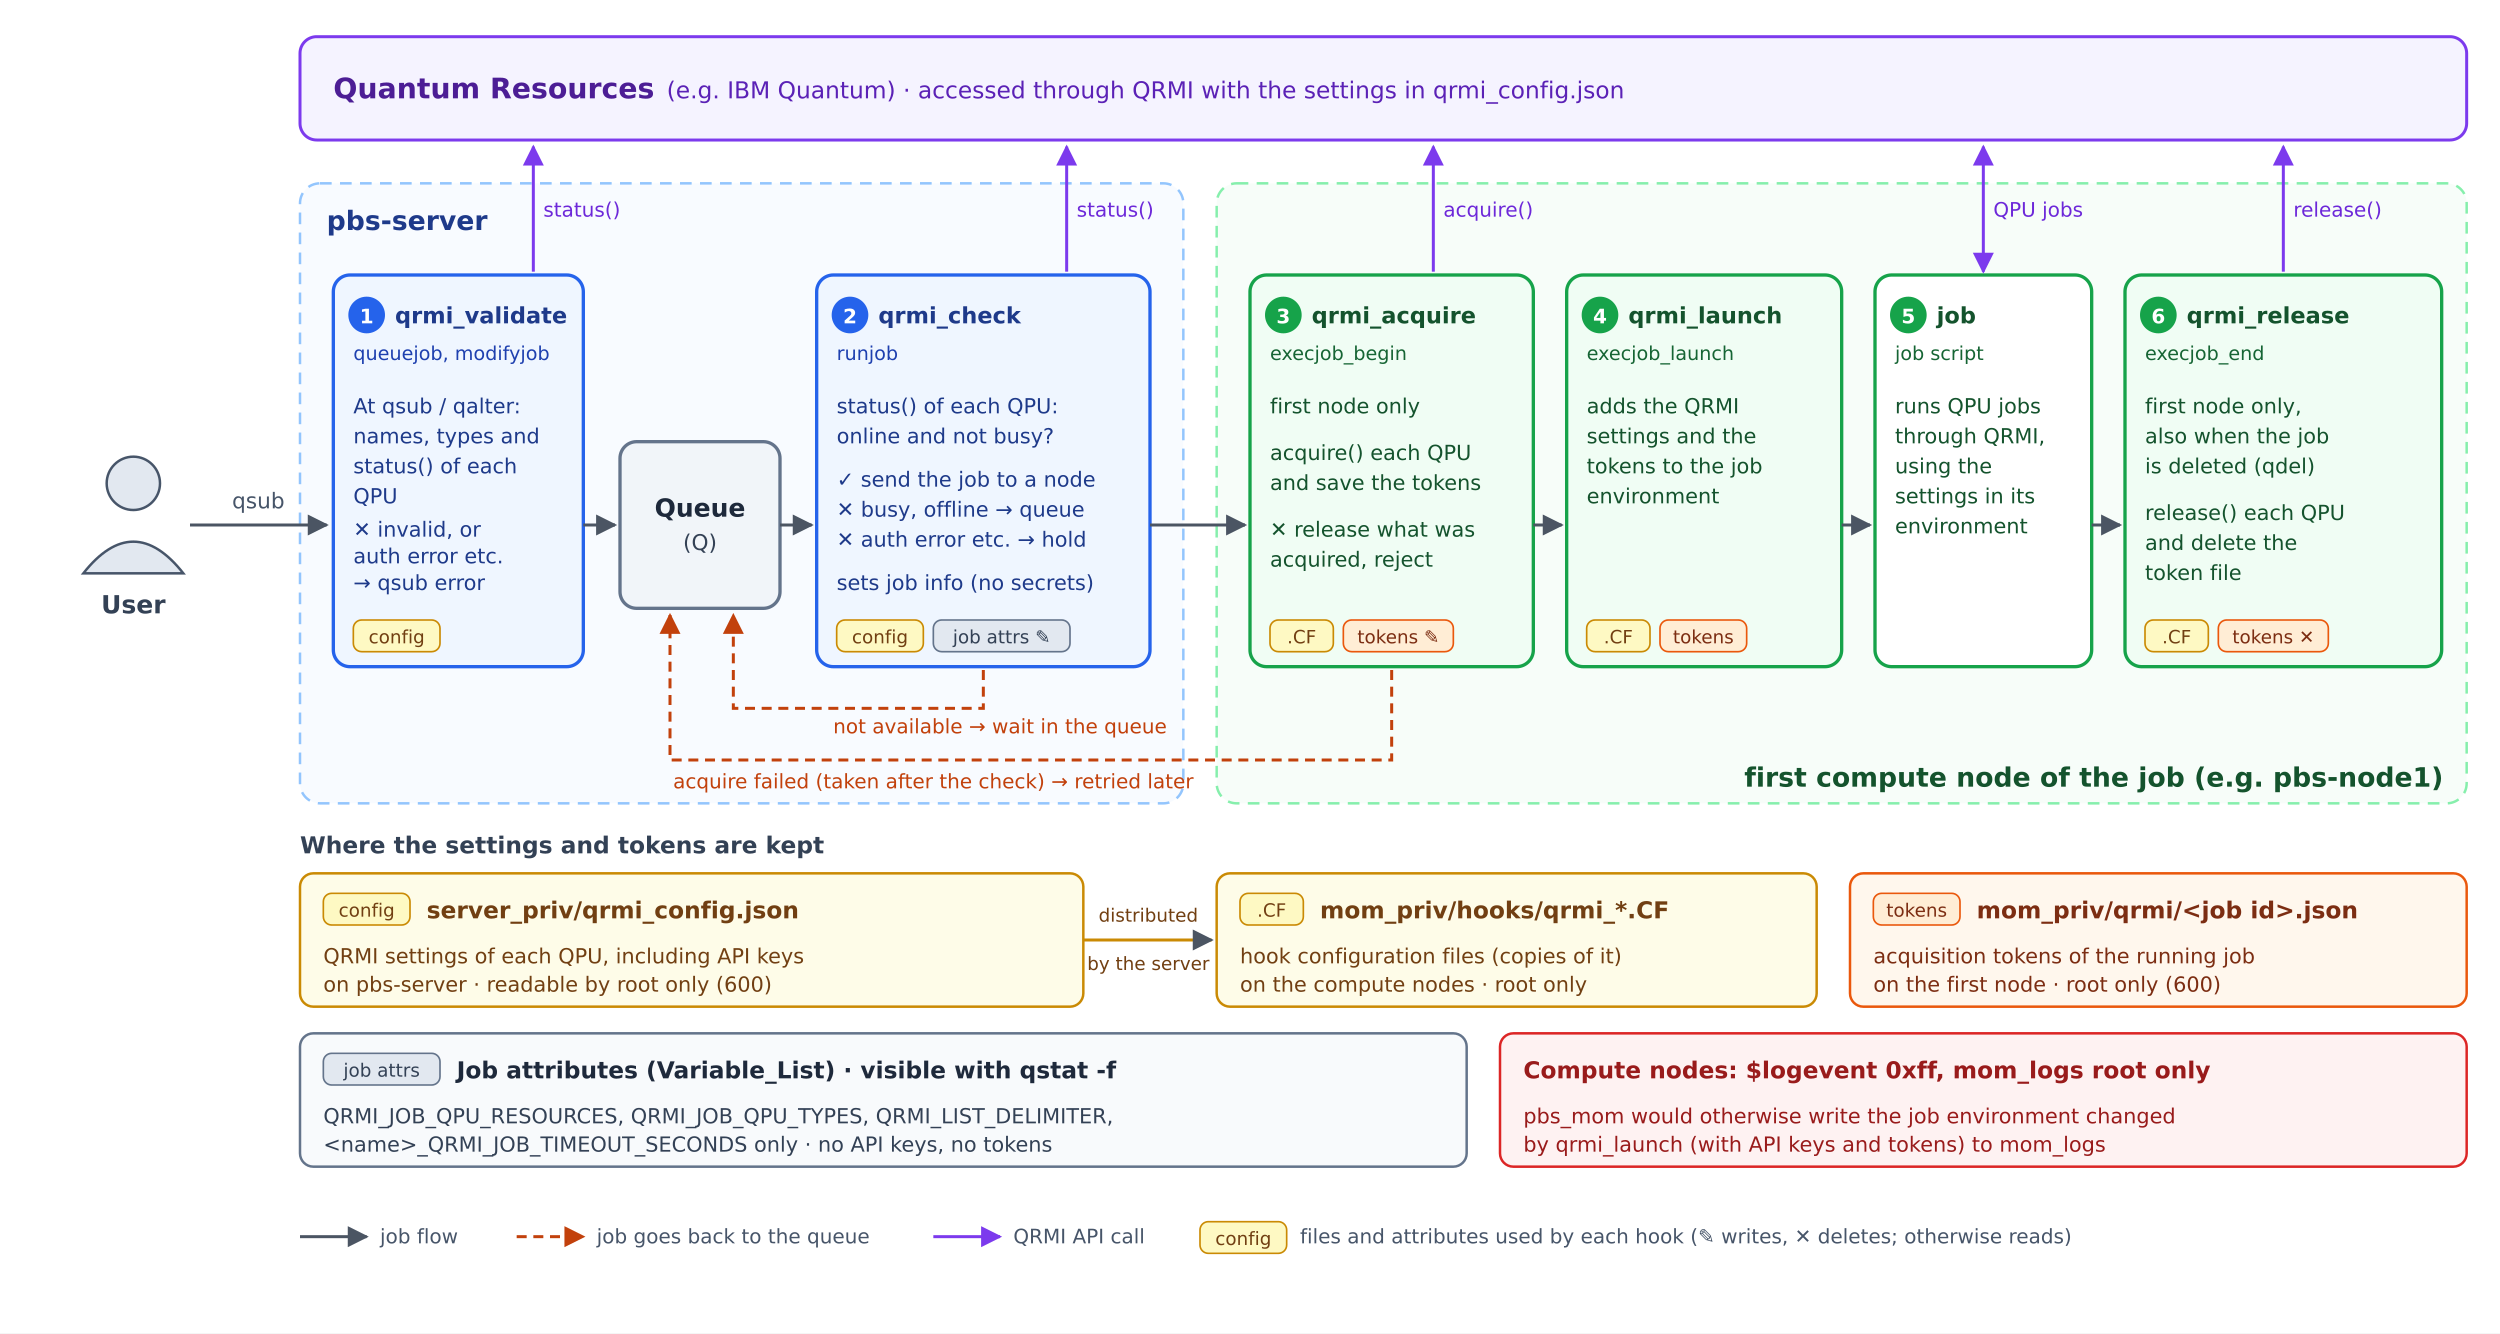
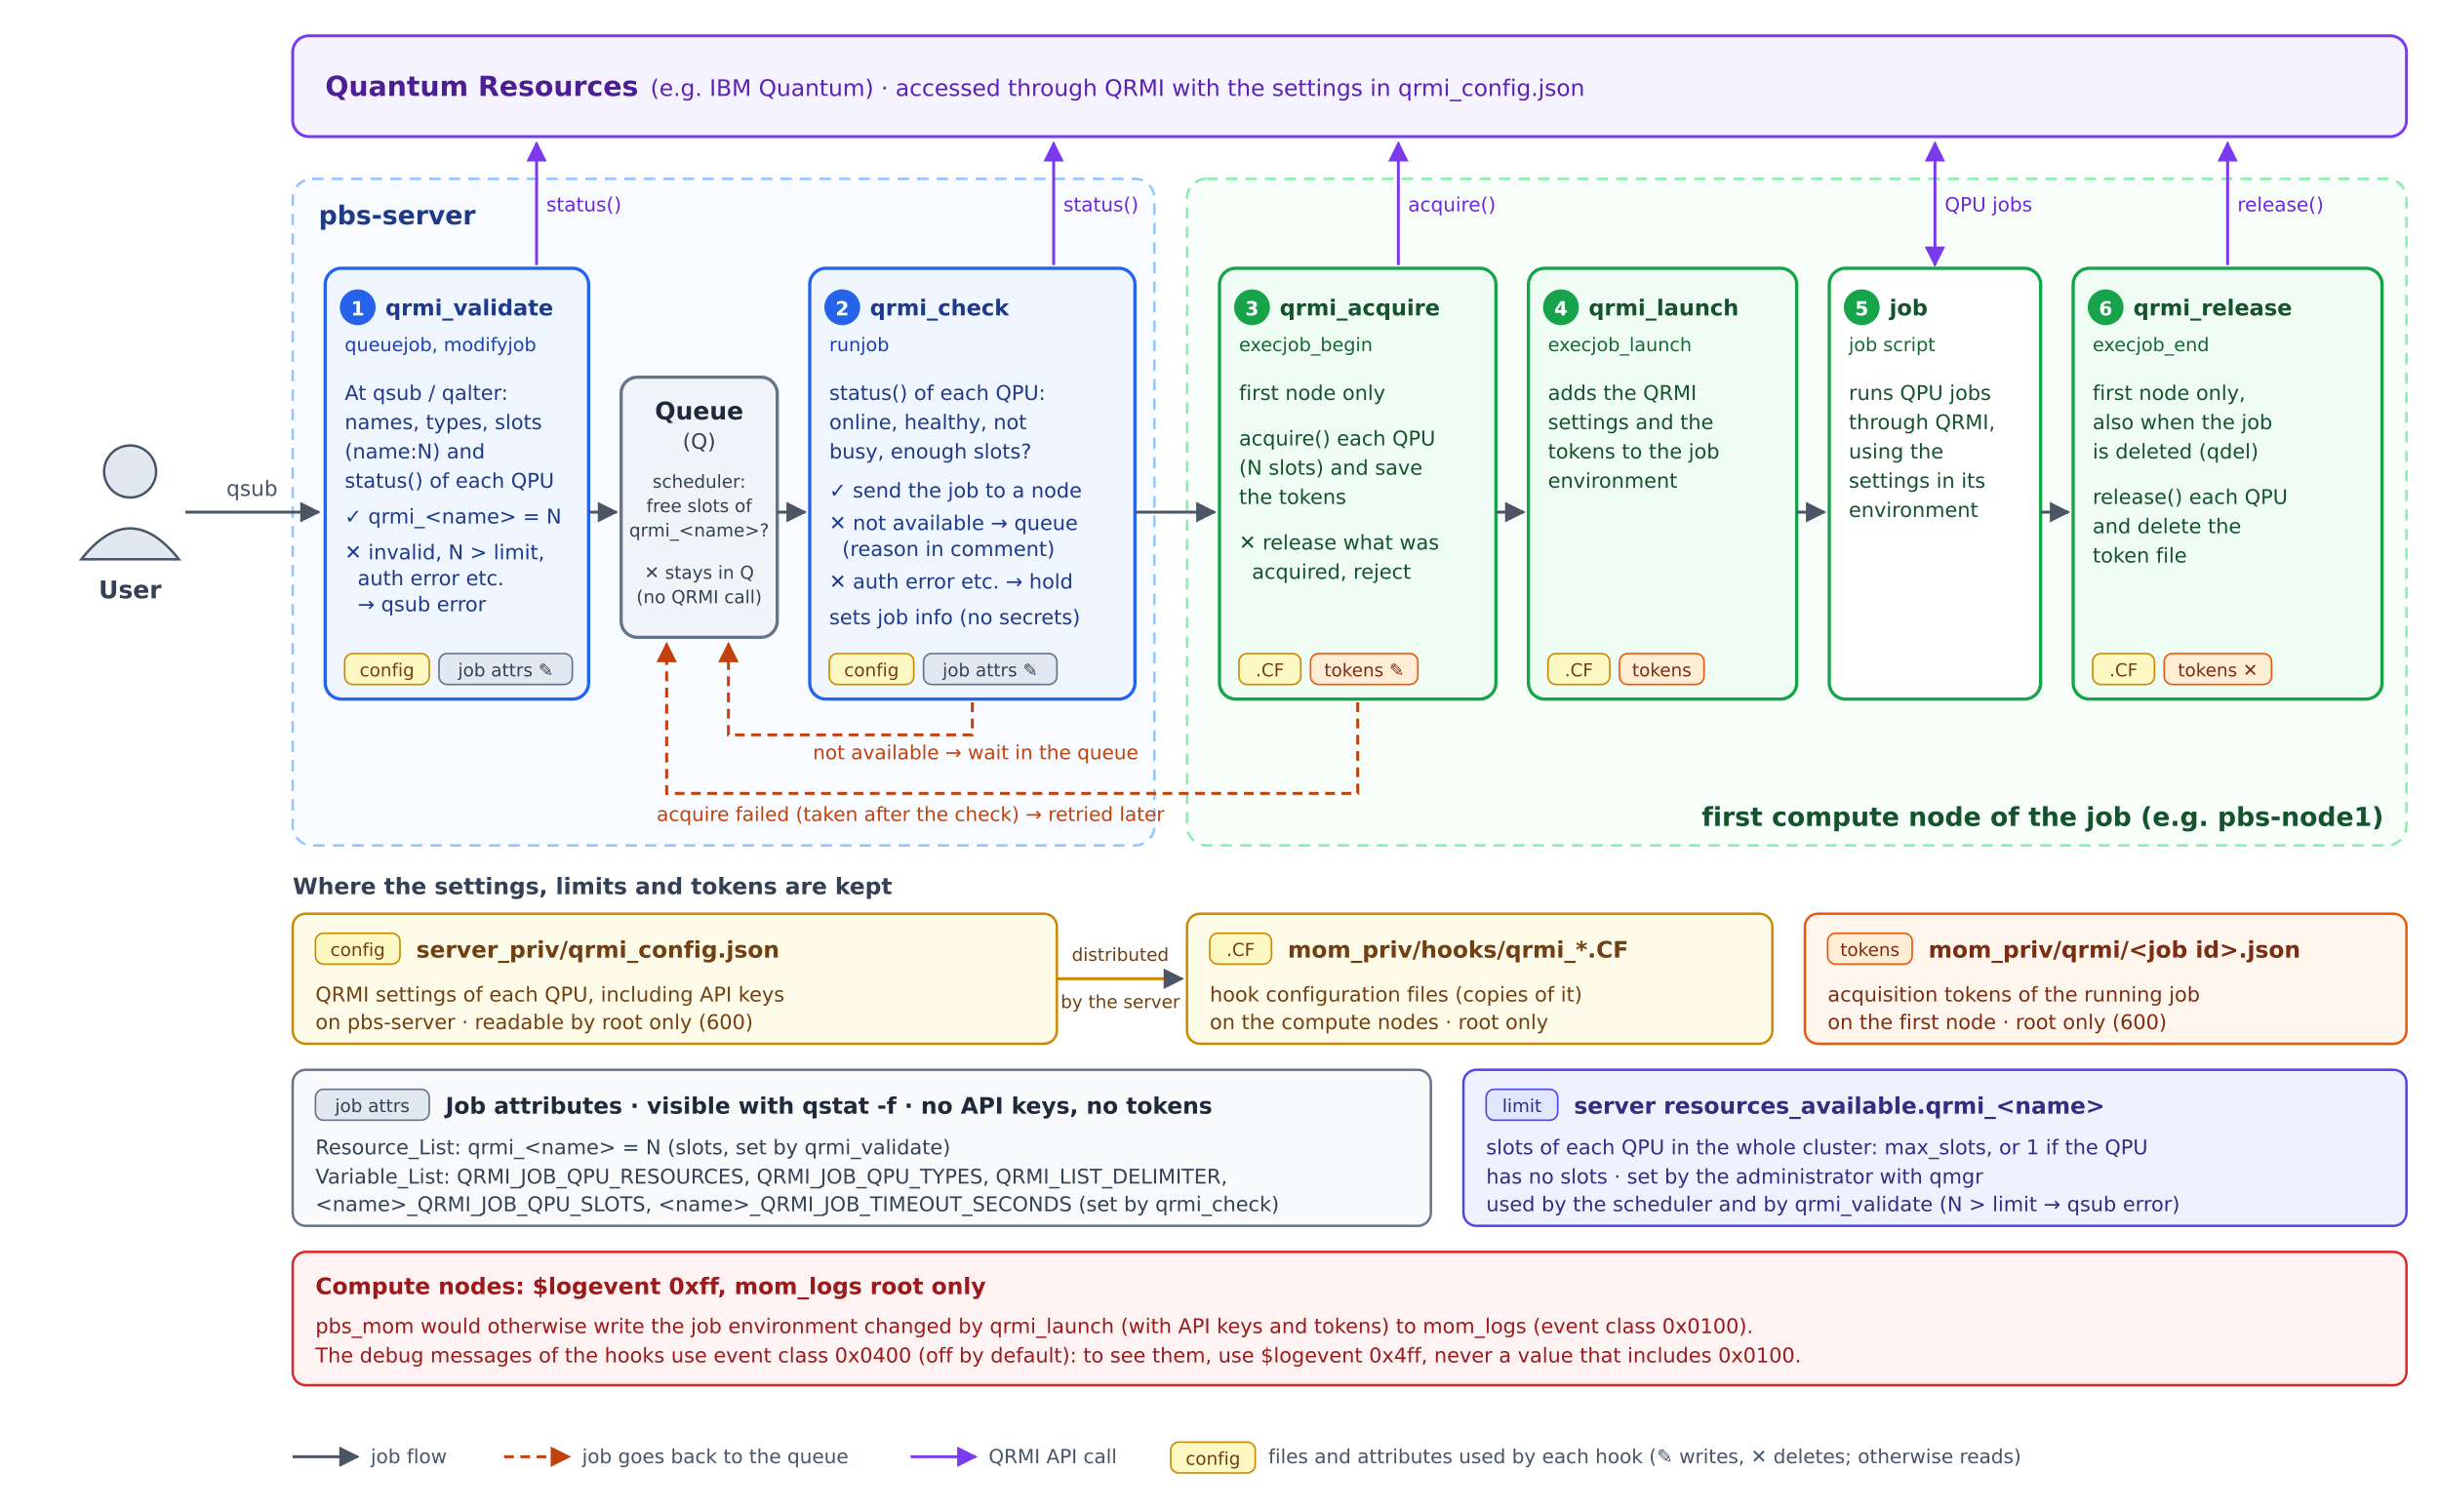
- <svg xmlns="http://www.w3.org/2000/svg" width="1500" height="800" viewBox="0 0 1500 800" font-family="DejaVu Sans, Helvetica, Arial, sans-serif">
+ <svg xmlns="http://www.w3.org/2000/svg" width="1500" height="930" viewBox="0 0 1500 930" font-family="DejaVu Sans, Helvetica, Arial, sans-serif">
  <defs>
    <marker id="arr" viewBox="0 0 10 10" refX="9" refY="5" markerWidth="7" markerHeight="7" orient="auto-start-reverse">
      <path d="M0,0 L10,5 L0,10 z" fill="#4b5563" />
    </marker>
    <marker id="arrRetry" viewBox="0 0 10 10" refX="9" refY="5" markerWidth="7" markerHeight="7" orient="auto-start-reverse">
      <path d="M0,0 L10,5 L0,10 z" fill="#c2410c" />
    </marker>
    <marker id="arrApi" viewBox="0 0 10 10" refX="9" refY="5" markerWidth="7" markerHeight="7" orient="auto-start-reverse">
      <path d="M0,0 L10,5 L0,10 z" fill="#7c3aed" />
    </marker>
  </defs>
-   <rect x="0" y="0" width="1500" height="800" fill="#ffffff" />
+   <rect x="0" y="0" width="1500" height="930" fill="#ffffff" />
  <rect x="180" y="22" width="1300" height="62" rx="10" fill="#f5f3ff" stroke="#7c3aed" stroke-width="1.8" />
  <text x="200" y="59" font-size="17" font-weight="bold" fill="#4c1d95">Quantum Resources</text>
  <text x="400" y="59" font-size="14" fill="#5b21b6">(e.g. IBM Quantum)  ·  accessed through QRMI with the settings in qrmi_config.json</text>
-   <rect x="180" y="110" width="530" height="372" rx="12" fill="#f8fbff" stroke="#93c5fd" stroke-width="1.5" stroke-dasharray="7 5" />
+   <rect x="180" y="110" width="530" height="410" rx="12" fill="#f8fbff" stroke="#93c5fd" stroke-width="1.5" stroke-dasharray="7 5" />
  <text x="196" y="138" font-size="16" font-weight="bold" fill="#1e3a8a">pbs-server</text>
-   <rect x="730" y="110" width="750" height="372" rx="12" fill="#f7fdf9" stroke="#86efac" stroke-width="1.5" stroke-dasharray="7 5" />
-   <text x="1466" y="472" font-size="16" font-weight="bold" fill="#14532d" text-anchor="end">first compute node of the job (e.g. pbs-node1)</text>
+   <rect x="730" y="110" width="750" height="410" rx="12" fill="#f7fdf9" stroke="#86efac" stroke-width="1.5" stroke-dasharray="7 5" />
+   <text x="1466" y="508" font-size="16" font-weight="bold" fill="#14532d" text-anchor="end">first compute node of the job (e.g. pbs-node1)</text>
  <circle cx="80" cy="290" r="16" fill="#e2e8f0" stroke="#475569" stroke-width="1.5" />
  <path d="M50,344 Q80,306 110,344 Z" fill="#e2e8f0" stroke="#475569" stroke-width="1.5" />
  <text x="80" y="368" font-size="15" font-weight="bold" fill="#334155" text-anchor="middle">User</text>
  <line x1="114" y1="315" x2="196" y2="315" stroke="#4b5563" stroke-width="1.8" marker-end="url(#arr)" />
  <text x="155" y="305" font-size="13" fill="#475569" text-anchor="middle">qsub</text>
-   <rect x="200" y="165" width="150" height="235" rx="10" fill="#eff6ff" stroke="#2563eb" stroke-width="2" />
+   <rect x="200" y="165" width="162" height="265" rx="10" fill="#eff6ff" stroke="#2563eb" stroke-width="2" />
  <circle cx="220" cy="189" r="11" fill="#2563eb" />
  <text x="220" y="194" font-size="12" font-weight="bold" fill="#ffffff" text-anchor="middle">1</text>
  <text x="237" y="194" font-size="13.5" font-weight="bold" fill="#1e3a8a">qrmi_validate</text>
  <text x="212" y="216" font-size="11.5" fill="#1e40af">queuejob, modifyjob</text>
  <g font-size="12.5" fill="#1e3a8a">
-     <text x="212" y="248">At qsub / qalter:</text>
-     <text x="212" y="266">names, types and</text>
-     <text x="212" y="284">status() of each</text>
-     <text x="212" y="302">QPU</text>
-     <text x="212" y="322">✕ invalid, or</text>
-     <text x="212" y="338">  auth error etc.</text>
-     <text x="212" y="354">  → qsub error</text>
-   </g>
-   <rect x="212" y="372" width="52" height="19" rx="5" fill="#fef9c3" stroke="#ca8a04" />
-   <text x="238" y="386" font-size="11" fill="#713f12" text-anchor="middle">config</text>
-   <rect x="372" y="265" width="96" height="100" rx="10" fill="#f1f5f9" stroke="#64748b" stroke-width="2" />
-   <text x="420" y="310" font-size="15" font-weight="bold" fill="#1e293b" text-anchor="middle">Queue</text>
-   <text x="420" y="330" font-size="13" fill="#334155" text-anchor="middle">(Q)</text>
-   <rect x="490" y="165" width="200" height="235" rx="10" fill="#eff6ff" stroke="#2563eb" stroke-width="2" />
-   <circle cx="510" cy="189" r="11" fill="#2563eb" />
-   <text x="510" y="194" font-size="12" font-weight="bold" fill="#ffffff" text-anchor="middle">2</text>
-   <text x="527" y="194" font-size="13.5" font-weight="bold" fill="#1e3a8a">qrmi_check</text>
-   <text x="502" y="216" font-size="11.5" fill="#1e40af">runjob</text>
+     <text x="212" y="246" xml:space="preserve">At qsub / qalter:</text>
+     <text x="212" y="264" xml:space="preserve">names, types, slots</text>
+     <text x="212" y="282" xml:space="preserve">(name:N) and</text>
+     <text x="212" y="300" xml:space="preserve">status() of each QPU</text>
+     <text x="212" y="322" xml:space="preserve">✓ qrmi_&lt;name&gt; = N</text>
+     <text x="212" y="344" xml:space="preserve">✕ invalid, N &gt; limit,</text>
+     <text x="212" y="360" xml:space="preserve">  auth error etc.</text>
+     <text x="212" y="376" xml:space="preserve">  → qsub error</text>
+   </g>
+   <rect x="212" y="402" width="52" height="19" rx="5" fill="#fef9c3" stroke="#ca8a04" />
+   <text x="238.0" y="416" font-size="11" fill="#713f12" text-anchor="middle">config</text>
+   <rect x="270" y="402" width="82" height="19" rx="5" fill="#e2e8f0" stroke="#64748b" />
+   <text x="311.0" y="416" font-size="11" fill="#334155" text-anchor="middle">job attrs ✎</text>
+   <rect x="382" y="232" width="96" height="160" rx="10" fill="#f1f5f9" stroke="#64748b" stroke-width="2" />
+   <text x="430" y="258" font-size="15" font-weight="bold" fill="#1e293b" text-anchor="middle">Queue</text>
+   <text x="430" y="276" font-size="13" fill="#334155" text-anchor="middle">(Q)</text>
+   <g font-size="11" fill="#334155" text-anchor="middle">
+     <text x="430" y="300">scheduler:</text>
+     <text x="430" y="315">free slots of</text>
+     <text x="430" y="330">qrmi_&lt;name&gt;?</text>
+     <text x="430" y="356">✕ stays in Q</text>
+     <text x="430" y="371">(no QRMI call)</text>
+   </g>
+   <rect x="498" y="165" width="200" height="265" rx="10" fill="#eff6ff" stroke="#2563eb" stroke-width="2" />
+   <circle cx="518" cy="189" r="11" fill="#2563eb" />
+   <text x="518" y="194" font-size="12" font-weight="bold" fill="#ffffff" text-anchor="middle">2</text>
+   <text x="535" y="194" font-size="13.5" font-weight="bold" fill="#1e3a8a">qrmi_check</text>
+   <text x="510" y="216" font-size="11.5" fill="#1e40af">runjob</text>
  <g font-size="12.5" fill="#1e3a8a">
-     <text x="502" y="248">status() of each QPU:</text>
-     <text x="502" y="266">online and not busy?</text>
-     <text x="502" y="292">✓ send the job to a node</text>
-     <text x="502" y="310">✕ busy, offline → queue</text>
-     <text x="502" y="328">✕ auth error etc. → hold</text>
-     <text x="502" y="354">sets job info (no secrets)</text>
-   </g>
-   <rect x="502" y="372" width="52" height="19" rx="5" fill="#fef9c3" stroke="#ca8a04" />
-   <text x="528" y="386" font-size="11" fill="#713f12" text-anchor="middle">config</text>
-   <rect x="560" y="372" width="82" height="19" rx="5" fill="#e2e8f0" stroke="#64748b" />
-   <text x="601" y="386" font-size="11" fill="#334155" text-anchor="middle">job attrs ✎</text>
-   <rect x="750" y="165" width="170" height="235" rx="10" fill="#f0fdf4" stroke="#16a34a" stroke-width="2" />
+     <text x="510" y="246" xml:space="preserve">status() of each QPU:</text>
+     <text x="510" y="264" xml:space="preserve">online, healthy, not</text>
+     <text x="510" y="282" xml:space="preserve">busy, enough slots?</text>
+     <text x="510" y="306" xml:space="preserve">✓ send the job to a node</text>
+     <text x="510" y="326" xml:space="preserve">✕ not available → queue</text>
+     <text x="510" y="342" xml:space="preserve">  (reason in comment)</text>
+     <text x="510" y="362" xml:space="preserve">✕ auth error etc. → hold</text>
+     <text x="510" y="384" xml:space="preserve">sets job info (no secrets)</text>
+   </g>
+   <rect x="510" y="402" width="52" height="19" rx="5" fill="#fef9c3" stroke="#ca8a04" />
+   <text x="536.0" y="416" font-size="11" fill="#713f12" text-anchor="middle">config</text>
+   <rect x="568" y="402" width="82" height="19" rx="5" fill="#e2e8f0" stroke="#64748b" />
+   <text x="609.0" y="416" font-size="11" fill="#334155" text-anchor="middle">job attrs ✎</text>
+   <rect x="750" y="165" width="170" height="265" rx="10" fill="#f0fdf4" stroke="#16a34a" stroke-width="2" />
  <circle cx="770" cy="189" r="11" fill="#16a34a" />
  <text x="770" y="194" font-size="12" font-weight="bold" fill="#ffffff" text-anchor="middle">3</text>
  <text x="787" y="194" font-size="13.5" font-weight="bold" fill="#14532d">qrmi_acquire</text>
  <text x="762" y="216" font-size="11.5" fill="#166534">execjob_begin</text>
  <g font-size="12.5" fill="#14532d">
-     <text x="762" y="248">first node only</text>
-     <text x="762" y="276">acquire() each QPU</text>
-     <text x="762" y="294">and save the tokens</text>
-     <text x="762" y="322">✕ release what was</text>
-     <text x="762" y="340">  acquired, reject</text>
-   </g>
-   <rect x="762" y="372" width="38" height="19" rx="5" fill="#fef9c3" stroke="#ca8a04" />
-   <text x="781" y="386" font-size="11" fill="#713f12" text-anchor="middle">.CF</text>
-   <rect x="806" y="372" width="66" height="19" rx="5" fill="#ffedd5" stroke="#ea580c" />
-   <text x="839" y="386" font-size="11" fill="#7c2d12" text-anchor="middle">tokens ✎</text>
-   <rect x="940" y="165" width="165" height="235" rx="10" fill="#f0fdf4" stroke="#16a34a" stroke-width="2" />
+     <text x="762" y="246" xml:space="preserve">first node only</text>
+     <text x="762" y="274" xml:space="preserve">acquire() each QPU</text>
+     <text x="762" y="292" xml:space="preserve">(N slots) and save</text>
+     <text x="762" y="310" xml:space="preserve">the tokens</text>
+     <text x="762" y="338" xml:space="preserve">✕ release what was</text>
+     <text x="762" y="356" xml:space="preserve">  acquired, reject</text>
+   </g>
+   <rect x="762" y="402" width="38" height="19" rx="5" fill="#fef9c3" stroke="#ca8a04" />
+   <text x="781.0" y="416" font-size="11" fill="#713f12" text-anchor="middle">.CF</text>
+   <rect x="806" y="402" width="66" height="19" rx="5" fill="#ffedd5" stroke="#ea580c" />
+   <text x="839.0" y="416" font-size="11" fill="#7c2d12" text-anchor="middle">tokens ✎</text>
+   <rect x="940" y="165" width="165" height="265" rx="10" fill="#f0fdf4" stroke="#16a34a" stroke-width="2" />
  <circle cx="960" cy="189" r="11" fill="#16a34a" />
  <text x="960" y="194" font-size="12" font-weight="bold" fill="#ffffff" text-anchor="middle">4</text>
  <text x="977" y="194" font-size="13.5" font-weight="bold" fill="#14532d">qrmi_launch</text>
  <text x="952" y="216" font-size="11.5" fill="#166534">execjob_launch</text>
  <g font-size="12.5" fill="#14532d">
-     <text x="952" y="248">adds the QRMI</text>
-     <text x="952" y="266">settings and the</text>
-     <text x="952" y="284">tokens to the job</text>
-     <text x="952" y="302">environment</text>
-   </g>
-   <rect x="952" y="372" width="38" height="19" rx="5" fill="#fef9c3" stroke="#ca8a04" />
-   <text x="971" y="386" font-size="11" fill="#713f12" text-anchor="middle">.CF</text>
-   <rect x="996" y="372" width="52" height="19" rx="5" fill="#ffedd5" stroke="#ea580c" />
-   <text x="1022" y="386" font-size="11" fill="#7c2d12" text-anchor="middle">tokens</text>
-   <rect x="1125" y="165" width="130" height="235" rx="10" fill="#ffffff" stroke="#16a34a" stroke-width="2" />
+     <text x="952" y="246" xml:space="preserve">adds the QRMI</text>
+     <text x="952" y="264" xml:space="preserve">settings and the</text>
+     <text x="952" y="282" xml:space="preserve">tokens to the job</text>
+     <text x="952" y="300" xml:space="preserve">environment</text>
+   </g>
+   <rect x="952" y="402" width="38" height="19" rx="5" fill="#fef9c3" stroke="#ca8a04" />
+   <text x="971.0" y="416" font-size="11" fill="#713f12" text-anchor="middle">.CF</text>
+   <rect x="996" y="402" width="52" height="19" rx="5" fill="#ffedd5" stroke="#ea580c" />
+   <text x="1022.0" y="416" font-size="11" fill="#7c2d12" text-anchor="middle">tokens</text>
+   <rect x="1125" y="165" width="130" height="265" rx="10" fill="#ffffff" stroke="#16a34a" stroke-width="2" />
  <circle cx="1145" cy="189" r="11" fill="#16a34a" />
  <text x="1145" y="194" font-size="12" font-weight="bold" fill="#ffffff" text-anchor="middle">5</text>
  <text x="1162" y="194" font-size="13.5" font-weight="bold" fill="#14532d">job</text>
  <text x="1137" y="216" font-size="11.5" fill="#166534">job script</text>
  <g font-size="12.5" fill="#14532d">
-     <text x="1137" y="248">runs QPU jobs</text>
-     <text x="1137" y="266">through QRMI,</text>
-     <text x="1137" y="284">using the</text>
-     <text x="1137" y="302">settings in its</text>
-     <text x="1137" y="320">environment</text>
-   </g>
-   <rect x="1275" y="165" width="190" height="235" rx="10" fill="#f0fdf4" stroke="#16a34a" stroke-width="2" />
+     <text x="1137" y="246" xml:space="preserve">runs QPU jobs</text>
+     <text x="1137" y="264" xml:space="preserve">through QRMI,</text>
+     <text x="1137" y="282" xml:space="preserve">using the</text>
+     <text x="1137" y="300" xml:space="preserve">settings in its</text>
+     <text x="1137" y="318" xml:space="preserve">environment</text>
+   </g>
+   <rect x="1275" y="165" width="190" height="265" rx="10" fill="#f0fdf4" stroke="#16a34a" stroke-width="2" />
  <circle cx="1295" cy="189" r="11" fill="#16a34a" />
  <text x="1295" y="194" font-size="12" font-weight="bold" fill="#ffffff" text-anchor="middle">6</text>
  <text x="1312" y="194" font-size="13.5" font-weight="bold" fill="#14532d">qrmi_release</text>
  <text x="1287" y="216" font-size="11.5" fill="#166534">execjob_end</text>
  <g font-size="12.5" fill="#14532d">
-     <text x="1287" y="248">first node only,</text>
-     <text x="1287" y="266">also when the job</text>
-     <text x="1287" y="284">is deleted (qdel)</text>
-     <text x="1287" y="312">release() each QPU</text>
-     <text x="1287" y="330">and delete the</text>
-     <text x="1287" y="348">token file</text>
-   </g>
-   <rect x="1287" y="372" width="38" height="19" rx="5" fill="#fef9c3" stroke="#ca8a04" />
-   <text x="1306" y="386" font-size="11" fill="#713f12" text-anchor="middle">.CF</text>
-   <rect x="1331" y="372" width="66" height="19" rx="5" fill="#ffedd5" stroke="#ea580c" />
-   <text x="1364" y="386" font-size="11" fill="#7c2d12" text-anchor="middle">tokens ✕</text>
+     <text x="1287" y="246" xml:space="preserve">first node only,</text>
+     <text x="1287" y="264" xml:space="preserve">also when the job</text>
+     <text x="1287" y="282" xml:space="preserve">is deleted (qdel)</text>
+     <text x="1287" y="310" xml:space="preserve">release() each QPU</text>
+     <text x="1287" y="328" xml:space="preserve">and delete the</text>
+     <text x="1287" y="346" xml:space="preserve">token file</text>
+   </g>
+   <rect x="1287" y="402" width="38" height="19" rx="5" fill="#fef9c3" stroke="#ca8a04" />
+   <text x="1306.0" y="416" font-size="11" fill="#713f12" text-anchor="middle">.CF</text>
+   <rect x="1331" y="402" width="66" height="19" rx="5" fill="#ffedd5" stroke="#ea580c" />
+   <text x="1364.0" y="416" font-size="11" fill="#7c2d12" text-anchor="middle">tokens ✕</text>
  <g stroke="#4b5563" stroke-width="1.8" fill="none" marker-end="url(#arr)">
-     <line x1="350" y1="315" x2="369" y2="315" />
-     <line x1="468" y1="315" x2="487" y2="315" />
-     <line x1="690" y1="315" x2="747" y2="315" />
+     <line x1="362" y1="315" x2="379" y2="315" />
+     <line x1="478" y1="315" x2="495" y2="315" />
+     <line x1="698" y1="315" x2="747" y2="315" />
    <line x1="920" y1="315" x2="937" y2="315" />
    <line x1="1105" y1="315" x2="1122" y2="315" />
    <line x1="1255" y1="315" x2="1272" y2="315" />
  </g>
-   <path d="M590,402 V425 H440 V369" fill="none" stroke="#c2410c" stroke-width="1.8" stroke-dasharray="6 4" marker-end="url(#arrRetry)" />
-   <text x="600" y="440" font-size="12" fill="#c2410c" text-anchor="middle">not available → wait in the queue</text>
-   <path d="M835,402 V456 H402 V369" fill="none" stroke="#c2410c" stroke-width="1.8" stroke-dasharray="6 4" marker-end="url(#arrRetry)" />
-   <text x="560" y="473" font-size="12" fill="#c2410c" text-anchor="middle">acquire failed (taken after the check) → retried later</text>
+   <path d="M598,432 V452 H448 V396" fill="none" stroke="#c2410c" stroke-width="1.8" stroke-dasharray="6 4" marker-end="url(#arrRetry)" />
+   <text x="600" y="467" font-size="12" fill="#c2410c" text-anchor="middle">not available → wait in the queue</text>
+   <path d="M835,432 V488 H410 V396" fill="none" stroke="#c2410c" stroke-width="1.8" stroke-dasharray="6 4" marker-end="url(#arrRetry)" />
+   <text x="560" y="505" font-size="12" fill="#c2410c" text-anchor="middle">acquire failed (taken after the check) → retried later</text>
  <g stroke="#7c3aed" stroke-width="1.8" fill="none">
-     <line x1="320" y1="163" x2="320" y2="88" marker-end="url(#arrApi)" />
-     <line x1="640" y1="163" x2="640" y2="88" marker-end="url(#arrApi)" />
+     <line x1="330" y1="163" x2="330" y2="88" marker-end="url(#arrApi)" />
+     <line x1="648" y1="163" x2="648" y2="88" marker-end="url(#arrApi)" />
    <line x1="860" y1="163" x2="860" y2="88" marker-end="url(#arrApi)" />
    <line x1="1190" y1="163" x2="1190" y2="88" marker-start="url(#arrApi)" marker-end="url(#arrApi)" />
    <line x1="1370" y1="163" x2="1370" y2="88" marker-end="url(#arrApi)" />
  </g>
  <g font-size="12" fill="#6d28d9">
-     <text x="326" y="130">status()</text>
-     <text x="646" y="130">status()</text>
+     <text x="336" y="130">status()</text>
+     <text x="654" y="130">status()</text>
    <text x="866" y="130">acquire()</text>
    <text x="1196" y="130">QPU jobs</text>
    <text x="1376" y="130">release()</text>
  </g>
-   <text x="180" y="512" font-size="14" font-weight="bold" fill="#334155">Where the settings and tokens are kept</text>
-   <rect x="180" y="524" width="470" height="80" rx="8" fill="#fefce8" stroke="#ca8a04" stroke-width="1.5" />
-   <rect x="194" y="536" width="52" height="19" rx="5" fill="#fef9c3" stroke="#ca8a04" />
-   <text x="220" y="550" font-size="11" fill="#713f12" text-anchor="middle">config</text>
-   <text x="256" y="551" font-size="14" font-weight="bold" fill="#713f12">server_priv/qrmi_config.json</text>
-   <text x="194" y="578" font-size="12.5" fill="#713f12">QRMI settings of each QPU, including API keys</text>
-   <text x="194" y="595" font-size="12.5" fill="#713f12">on pbs-server · readable by root only (600)</text>
-   <line x1="650" y1="564" x2="727" y2="564" stroke="#ca8a04" stroke-width="1.8" marker-end="url(#arr)" />
-   <text x="689" y="553" font-size="11" fill="#713f12" text-anchor="middle">distributed</text>
-   <text x="689" y="582" font-size="11" fill="#713f12" text-anchor="middle">by the server</text>
-   <rect x="730" y="524" width="360" height="80" rx="8" fill="#fefce8" stroke="#ca8a04" stroke-width="1.5" />
-   <rect x="744" y="536" width="38" height="19" rx="5" fill="#fef9c3" stroke="#ca8a04" />
-   <text x="763" y="550" font-size="11" fill="#713f12" text-anchor="middle">.CF</text>
-   <text x="792" y="551" font-size="14" font-weight="bold" fill="#713f12">mom_priv/hooks/qrmi_*.CF</text>
-   <text x="744" y="578" font-size="12.5" fill="#713f12">hook configuration files (copies of it)</text>
-   <text x="744" y="595" font-size="12.5" fill="#713f12">on the compute nodes · root only</text>
-   <rect x="1110" y="524" width="370" height="80" rx="8" fill="#fff7ed" stroke="#ea580c" stroke-width="1.5" />
-   <rect x="1124" y="536" width="52" height="19" rx="5" fill="#ffedd5" stroke="#ea580c" />
-   <text x="1150" y="550" font-size="11" fill="#7c2d12" text-anchor="middle">tokens</text>
-   <text x="1186" y="551" font-size="14" font-weight="bold" fill="#7c2d12">mom_priv/qrmi/&lt;job id&gt;.json</text>
-   <text x="1124" y="578" font-size="12.5" fill="#7c2d12">acquisition tokens of the running job</text>
-   <text x="1124" y="595" font-size="12.5" fill="#7c2d12">on the first node · root only (600)</text>
-   <rect x="180" y="620" width="700" height="80" rx="8" fill="#f8fafc" stroke="#64748b" stroke-width="1.5" />
-   <rect x="194" y="632" width="70" height="19" rx="5" fill="#e2e8f0" stroke="#64748b" />
-   <text x="229" y="646" font-size="11" fill="#334155" text-anchor="middle">job attrs</text>
-   <text x="274" y="647" font-size="14" font-weight="bold" fill="#1e293b">Job attributes (Variable_List) · visible with qstat -f</text>
-   <text x="194" y="674" font-size="12.5" fill="#334155">QRMI_JOB_QPU_RESOURCES, QRMI_JOB_QPU_TYPES, QRMI_LIST_DELIMITER,</text>
-   <text x="194" y="691" font-size="12.5" fill="#334155">&lt;name&gt;_QRMI_JOB_TIMEOUT_SECONDS only  ·  no API keys, no tokens</text>
-   <rect x="900" y="620" width="580" height="80" rx="8" fill="#fef2f2" stroke="#dc2626" stroke-width="1.5" />
-   <text x="914" y="647" font-size="14" font-weight="bold" fill="#991b1b">Compute nodes: $logevent 0xff, mom_logs root only</text>
-   <text x="914" y="674" font-size="12.5" fill="#991b1b">pbs_mom would otherwise write the job environment changed</text>
-   <text x="914" y="691" font-size="12.5" fill="#991b1b">by qrmi_launch (with API keys and tokens) to mom_logs</text>
+   <text x="180" y="550" font-size="14" font-weight="bold" fill="#334155">Where the settings, limits and tokens are kept</text>
+   <rect x="180" y="562" width="470" height="80" rx="8" fill="#fefce8" stroke="#ca8a04" stroke-width="1.5" />
+   <rect x="194" y="574" width="52" height="19" rx="5" fill="#fef9c3" stroke="#ca8a04" />
+   <text x="220.0" y="588" font-size="11" fill="#713f12" text-anchor="middle">config</text>
+   <text x="256" y="589" font-size="14" font-weight="bold" fill="#713f12">server_priv/qrmi_config.json</text>
+   <text x="194" y="616" font-size="12.5" fill="#713f12">QRMI settings of each QPU, including API keys</text>
+   <text x="194" y="633" font-size="12.5" fill="#713f12">on pbs-server · readable by root only (600)</text>
+   <line x1="650" y1="602" x2="727" y2="602" stroke="#ca8a04" stroke-width="1.8" marker-end="url(#arr)" />
+   <text x="689" y="591" font-size="11" fill="#713f12" text-anchor="middle">distributed</text>
+   <text x="689" y="620" font-size="11" fill="#713f12" text-anchor="middle">by the server</text>
+   <rect x="730" y="562" width="360" height="80" rx="8" fill="#fefce8" stroke="#ca8a04" stroke-width="1.5" />
+   <rect x="744" y="574" width="38" height="19" rx="5" fill="#fef9c3" stroke="#ca8a04" />
+   <text x="763.0" y="588" font-size="11" fill="#713f12" text-anchor="middle">.CF</text>
+   <text x="792" y="589" font-size="14" font-weight="bold" fill="#713f12">mom_priv/hooks/qrmi_*.CF</text>
+   <text x="744" y="616" font-size="12.5" fill="#713f12">hook configuration files (copies of it)</text>
+   <text x="744" y="633" font-size="12.5" fill="#713f12">on the compute nodes · root only</text>
+   <rect x="1110" y="562" width="370" height="80" rx="8" fill="#fff7ed" stroke="#ea580c" stroke-width="1.5" />
+   <rect x="1124" y="574" width="52" height="19" rx="5" fill="#ffedd5" stroke="#ea580c" />
+   <text x="1150.0" y="588" font-size="11" fill="#7c2d12" text-anchor="middle">tokens</text>
+   <text x="1186" y="589" font-size="14" font-weight="bold" fill="#7c2d12">mom_priv/qrmi/&lt;job id&gt;.json</text>
+   <text x="1124" y="616" font-size="12.5" fill="#7c2d12">acquisition tokens of the running job</text>
+   <text x="1124" y="633" font-size="12.5" fill="#7c2d12">on the first node · root only (600)</text>
+   <rect x="180" y="658" width="700" height="96" rx="8" fill="#f8fafc" stroke="#64748b" stroke-width="1.5" />
+   <rect x="194" y="670" width="70" height="19" rx="5" fill="#e2e8f0" stroke="#64748b" />
+   <text x="229.0" y="684" font-size="11" fill="#334155" text-anchor="middle">job attrs</text>
+   <text x="274" y="685" font-size="14" font-weight="bold" fill="#1e293b">Job attributes · visible with qstat -f · no API keys, no tokens</text>
+   <g font-size="12.5" fill="#334155">
+     <text x="194" y="710">Resource_List: qrmi_&lt;name&gt; = N (slots, set by qrmi_validate)</text>
+     <text x="194" y="728">Variable_List: QRMI_JOB_QPU_RESOURCES, QRMI_JOB_QPU_TYPES, QRMI_LIST_DELIMITER,</text>
+     <text x="194" y="745">  &lt;name&gt;_QRMI_JOB_QPU_SLOTS, &lt;name&gt;_QRMI_JOB_TIMEOUT_SECONDS (set by qrmi_check)</text>
+   </g>
+   <rect x="900" y="658" width="580" height="96" rx="8" fill="#eef2ff" stroke="#4f46e5" stroke-width="1.5" />
+   <rect x="914" y="670" width="44" height="19" rx="5" fill="#e0e7ff" stroke="#4f46e5" />
+   <text x="936.0" y="684" font-size="11" fill="#312e81" text-anchor="middle">limit</text>
+   <text x="968" y="685" font-size="14" font-weight="bold" fill="#312e81">server resources_available.qrmi_&lt;name&gt;</text>
+   <g font-size="12.5" fill="#312e81">
+     <text x="914" y="710">slots of each QPU in the whole cluster: max_slots, or 1 if the QPU</text>
+     <text x="914" y="728">has no slots · set by the administrator with qmgr</text>
+     <text x="914" y="745">used by the scheduler and by qrmi_validate (N &gt; limit → qsub error)</text>
+   </g>
+   <rect x="180" y="770" width="1300" height="82" rx="8" fill="#fef2f2" stroke="#dc2626" stroke-width="1.5" />
+   <text x="194" y="796" font-size="14" font-weight="bold" fill="#991b1b">Compute nodes: $logevent 0xff, mom_logs root only</text>
+   <text x="194" y="820" font-size="12.5" fill="#991b1b">pbs_mom would otherwise write the job environment changed by qrmi_launch (with API keys and tokens) to mom_logs (event class 0x0100).</text>
+   <text x="194" y="838" font-size="12.5" fill="#991b1b">The debug messages of the hooks use event class 0x0400 (off by default): to see them, use $logevent 0x4ff, never a value that includes 0x0100.</text>
  <g font-size="12" fill="#475569">
-     <line x1="180" y1="742" x2="220" y2="742" stroke="#4b5563" stroke-width="1.8" marker-end="url(#arr)" />
-     <text x="228" y="746">job flow</text>
-     <line x1="310" y1="742" x2="350" y2="742" stroke="#c2410c" stroke-width="1.8" stroke-dasharray="6 4" marker-end="url(#arrRetry)" />
-     <text x="358" y="746">job goes back to the queue</text>
-     <line x1="560" y1="742" x2="600" y2="742" stroke="#7c3aed" stroke-width="1.8" marker-end="url(#arrApi)" />
-     <text x="608" y="746">QRMI API call</text>
-     <rect x="720" y="733" width="52" height="19" rx="5" fill="#fef9c3" stroke="#ca8a04" />
-     <text x="746" y="747" font-size="11" fill="#713f12" text-anchor="middle">config</text>
-     <text x="780" y="746">files and attributes used by each hook (✎ writes, ✕ deletes; otherwise reads)</text>
+     <line x1="180" y1="896" x2="220" y2="896" stroke="#4b5563" stroke-width="1.8" marker-end="url(#arr)" />
+     <text x="228" y="900">job flow</text>
+     <line x1="310" y1="896" x2="350" y2="896" stroke="#c2410c" stroke-width="1.8" stroke-dasharray="6 4" marker-end="url(#arrRetry)" />
+     <text x="358" y="900">job goes back to the queue</text>
+     <line x1="560" y1="896" x2="600" y2="896" stroke="#7c3aed" stroke-width="1.8" marker-end="url(#arrApi)" />
+     <text x="608" y="900">QRMI API call</text>
+     <rect x="720" y="887" width="52" height="19" rx="5" fill="#fef9c3" stroke="#ca8a04" />
+     <text x="746.0" y="901" font-size="11" fill="#713f12" text-anchor="middle">config</text>
+     <text x="780" y="900">files and attributes used by each hook (✎ writes, ✕ deletes; otherwise reads)</text>
  </g>
</svg>
